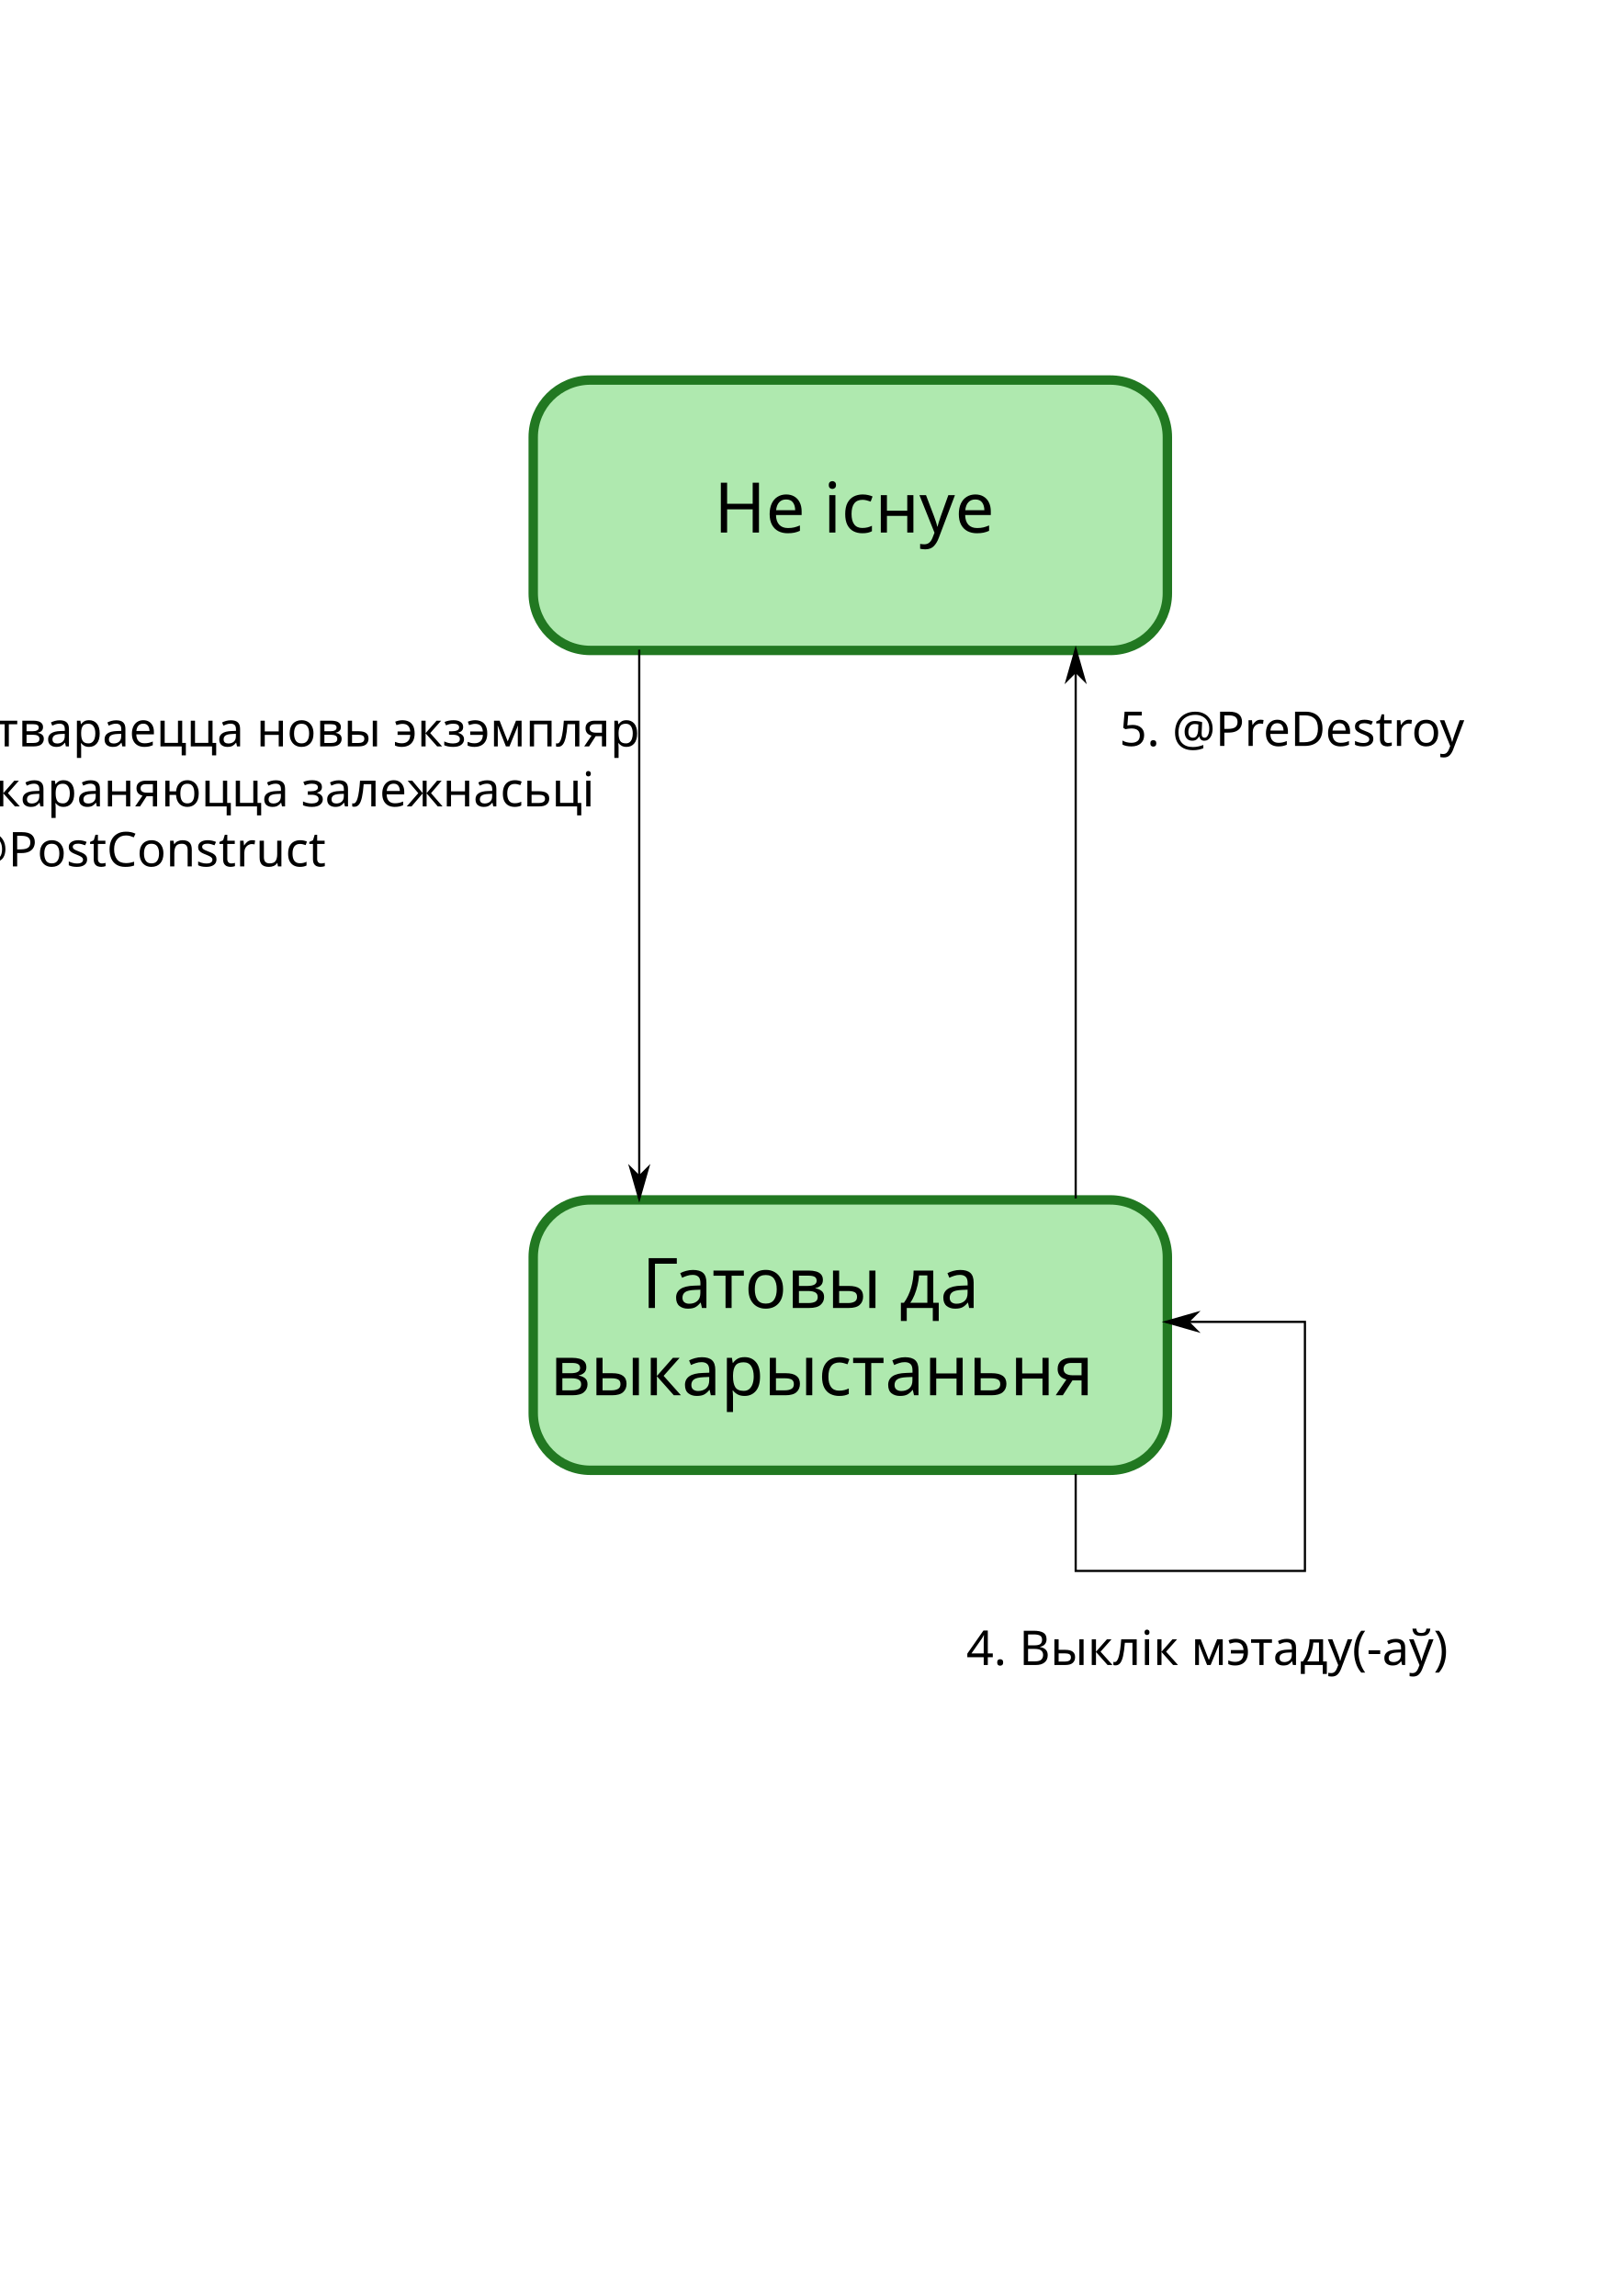
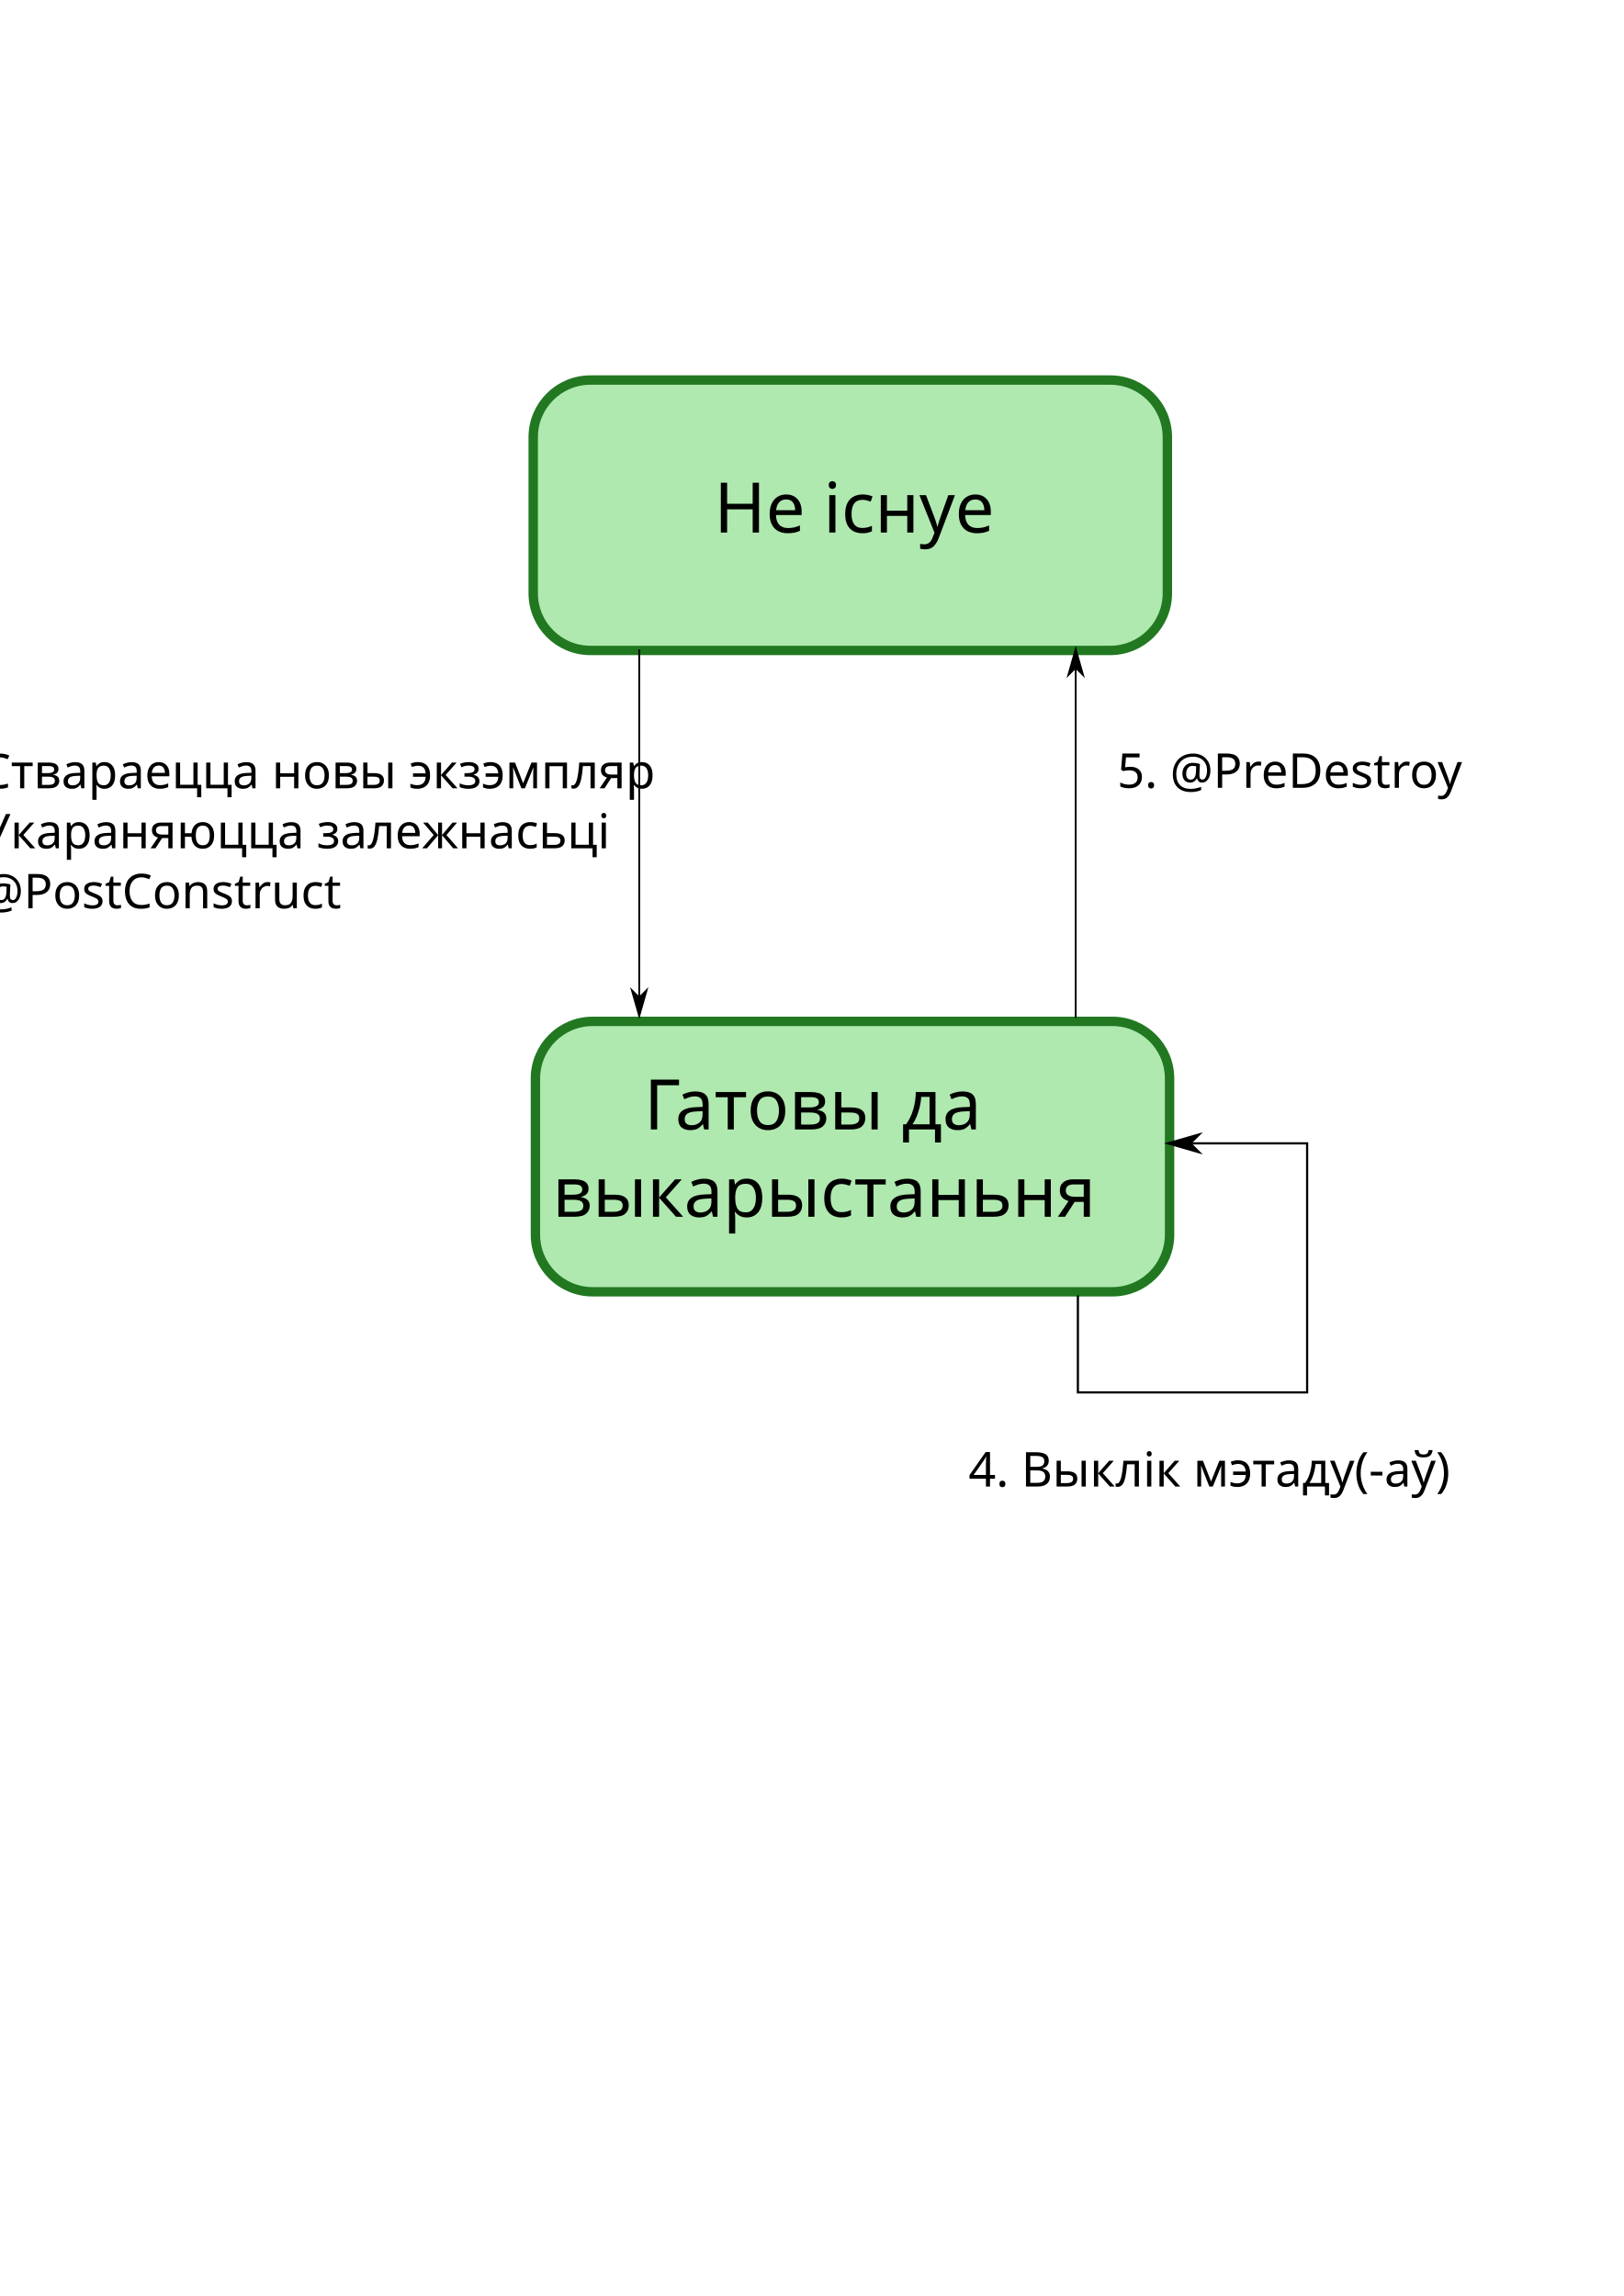
<svg xmlns="http://www.w3.org/2000/svg" width="744.094" height="1052.362" id="svg2" version="1.1">
  <defs id="defs4">
    <marker orient="auto" refY="0.0" refX="0.0" id="Arrow1Lstart" style="overflow:visible">
      <path id="path3809" d="M 0.0,0.0 L 5.0,-5.0 L -12.5,0.0 L 5.0,5.0 L 0.0,0.0 z " style="fill-rule:evenodd;stroke:#000000;stroke-width:1.0pt" transform="scale(0.8) translate(12.5,0)" />
    </marker>
    <marker orient="auto" refY="0.0" refX="0.0" id="Arrow1Lend" style="overflow:visible;">
      <path id="path3812" d="M 0.0,0.0 L 5.0,-5.0 L -12.5,0.0 L 5.0,5.0 L 0.0,0.0 z " style="fill-rule:evenodd;stroke:#000000;stroke-width:1.0pt;" transform="scale(0.8) rotate(180) translate(12.5,0)" />
    </marker>
    <marker orient="auto" refY="0" refX="0" id="Arrow1Lend-7" style="overflow:visible">
      <path id="path3812-2" d="M 0,0 5,-5 -12.5,0 5,5 0,0 z" style="fill-rule:evenodd;stroke:#000000;stroke-width:1pt" transform="matrix(-0.8,0,0,-0.8,-10,0)" />
    </marker>
    <marker orient="auto" refY="0" refX="0" id="Arrow1Lend-5" style="overflow:visible">
      <path id="path3812-5" d="M 0,0 5,-5 -12.5,0 5,5 0,0 z" style="fill-rule:evenodd;stroke:#000000;stroke-width:1pt" transform="matrix(-0.8,0,0,-0.8,-10,0)" />
    </marker>
  </defs>
  <g id="layer1">
    <rect style="color:#000000;fill:#afe9af;stroke:#217821;stroke-width:4.312;stroke-linecap:butt;stroke-linejoin:miter;stroke-miterlimit:4;stroke-opacity:1;stroke-dasharray:none;stroke-dashoffset:0;marker:none;visibility:visible;display:inline;overflow:visible;enable-background:accumulate" id="rect2985-7-8" width="290.612" height="123.937" x="244.36" y="174.19" ry="26.198" />
    <text xml:space="preserve" style="font-size:20px;font-style:normal;font-variant:normal;font-weight:normal;font-stretch:normal;line-height:125%;letter-spacing:0px;word-spacing:0px;fill:#000000;fill-opacity:1;stroke:none;font-family:Droid Sans;-inkscape-font-specification:Droid Sans" x="327.229" y="244.104" id="text2987">
      <tspan id="tspan2989" x="327.229" y="244.104" style="font-size:32px">Не існуе</tspan>
    </text>
-     <rect style="color:#000000;fill:#afe9af;stroke:#217821;stroke-width:4.312;stroke-linecap:butt;stroke-linejoin:miter;stroke-miterlimit:4;stroke-opacity:1;stroke-dasharray:none;stroke-dashoffset:0;marker:none;visibility:visible;display:inline;overflow:visible;enable-background:accumulate" id="rect2985-7" width="290.612" height="123.937" x="244.36" y="549.967" ry="26.198" />
-     <text xml:space="preserve" style="font-size:20px;font-style:normal;font-variant:normal;font-weight:normal;font-stretch:normal;line-height:125%;letter-spacing:0px;word-spacing:0px;fill:#000000;fill-opacity:1;stroke:none;font-family:Droid Sans;-inkscape-font-specification:Droid Sans" x="389.674" y="599.514" id="text2987-0">
-       <tspan id="tspan2989-4" x="389.674" y="599.514" style="font-size:32px;text-align:center;text-anchor:middle">Гатовы да</tspan>
-       <tspan x="389.674" y="639.514" style="font-size:32px;text-align:center;text-anchor:middle" id="tspan3015">выкарыстаньня</tspan>
+     <rect style="color:#000000;fill:#afe9af;stroke:#217821;stroke-width:4.312;stroke-linecap:butt;stroke-linejoin:miter;stroke-miterlimit:4;stroke-opacity:1;stroke-dasharray:none;stroke-dashoffset:0;marker:none;visibility:visible;display:inline;overflow:visible;enable-background:accumulate" id="rect2985-7" width="290.612" height="123.937" x="245.37" y="468.145" ry="26.198" />
+     <text xml:space="preserve" style="font-size:20px;font-style:normal;font-variant:normal;font-weight:normal;font-stretch:normal;line-height:125%;letter-spacing:0px;word-spacing:0px;fill:#000000;fill-opacity:1;stroke:none;font-family:Droid Sans;-inkscape-font-specification:Droid Sans" x="390.684" y="517.691" id="text2987-0">
+       <tspan id="tspan2989-4" x="390.684" y="517.691" style="font-size:32px;text-align:center;text-anchor:middle">Гатовы да</tspan>
+       <tspan x="390.684" y="557.691" style="font-size:32px;text-align:center;text-anchor:middle" id="tspan3015">выкарыстаньня</tspan>
    </text>
-     <path style="fill:none;stroke:#000000;stroke-width:1px;stroke-linecap:butt;stroke-linejoin:miter;stroke-opacity:1;marker-end:url(#Arrow1Lend);opacity:1" d="m 292.944,297.778 0,251.528" id="path3035" />
-     <path style="fill:none;stroke:#000000;stroke-width:1px;stroke-linecap:butt;stroke-linejoin:miter;stroke-opacity:1;marker-start:url(#Arrow1Lstart);marker-end:none" d="m 492.954,297.778 0,251.528" id="path3035-9" />
-     <text xml:space="preserve" style="font-size:20px;font-style:normal;font-variant:normal;font-weight:normal;font-stretch:normal;line-height:125%;letter-spacing:0px;word-spacing:0px;fill:#000000;fill-opacity:1;stroke:none;font-family:Droid Sans;-inkscape-font-specification:Droid Sans" x="-40.214" y="342.121" id="text2987-1">
-       <tspan id="tspan2989-1" x="-40.214" y="342.121" style="font-size:22px">1. Ствараецца новы экзэмпляр</tspan>
-       <tspan x="-40.214" y="369.621" style="font-size:22px" id="tspan4852">2. Укараняюцца залежнасьці </tspan>
-       <tspan x="-40.214" y="397.121" style="font-size:22px" id="tspan4854">3. @PostConstruct</tspan>
+     <path style="fill:none;stroke:#000000;stroke-width:0.826px;stroke-linecap:butt;stroke-linejoin:miter;stroke-opacity:1;marker-end:url(#Arrow1Lend)" d="m 292.944,297.691 0,167.86" id="path3035" />
+     <path style="fill:none;stroke:#000000;stroke-width:0.828px;stroke-linecap:butt;stroke-linejoin:miter;stroke-opacity:1;marker-start:url(#Arrow1Lstart);marker-end:none" d="m 492.954,297.692 0,168.867" id="path3035-9" />
+     <text xml:space="preserve" style="font-size:20px;font-style:normal;font-variant:normal;font-weight:normal;font-stretch:normal;line-height:125%;letter-spacing:0px;word-spacing:0px;fill:#000000;fill-opacity:1;stroke:none;font-family:Droid Sans;-inkscape-font-specification:Droid Sans" x="-33.143" y="361.313" id="text2987-1">
+       <tspan id="tspan2989-1" x="-33.143" y="361.313" style="font-size:22px">1. Ствараецца новы экзэмпляр</tspan>
+       <tspan x="-33.143" y="388.813" style="font-size:22px" id="tspan4852">2. Укараняюцца залежнасьці </tspan>
+       <tspan x="-33.143" y="416.313" style="font-size:22px" id="tspan4854">3. @PostConstruct</tspan>
    </text>
-     <text xml:space="preserve" style="font-size:20px;font-style:normal;font-variant:normal;font-weight:normal;font-stretch:normal;line-height:125%;letter-spacing:0px;word-spacing:0px;fill:#000000;fill-opacity:1;stroke:none;font-family:Droid Sans;-inkscape-font-specification:Droid Sans" x="442.825" y="763.149" id="text2987-1-6">
-       <tspan x="442.825" y="763.149" style="font-size:22px" id="tspan4854-0">4. Выклік мэтаду(-аў)</tspan>
+     <text xml:space="preserve" style="font-size:20px;font-style:normal;font-variant:normal;font-weight:normal;font-stretch:normal;line-height:125%;letter-spacing:0px;word-spacing:0px;fill:#000000;fill-opacity:1;stroke:none;font-family:Droid Sans;-inkscape-font-specification:Droid Sans" x="443.835" y="681.327" id="text2987-1-6">
+       <tspan x="443.835" y="681.327" style="font-size:22px" id="tspan4854-0">4. Выклік мэтаду(-аў)</tspan>
    </text>
-     <text xml:space="preserve" style="font-size:20px;font-style:normal;font-variant:normal;font-weight:normal;font-stretch:normal;line-height:125%;letter-spacing:0px;word-spacing:0px;fill:#000000;fill-opacity:1;stroke:none;font-family:Droid Sans;-inkscape-font-specification:Droid Sans" x="513.004" y="341.895" id="text2987-1-6-1">
-       <tspan x="513.004" y="341.895" style="font-size:22px" id="tspan4854-0-9">5. @PreDestroy</tspan>
+     <text xml:space="preserve" style="font-size:20px;font-style:normal;font-variant:normal;font-weight:normal;font-stretch:normal;line-height:125%;letter-spacing:0px;word-spacing:0px;fill:#000000;fill-opacity:1;stroke:none;font-family:Droid Sans;-inkscape-font-specification:Droid Sans" x="511.994" y="361.088" id="text2987-1-6-1">
+       <tspan x="511.994" y="361.088" style="font-size:22px" id="tspan4854-0-9">5. @PreDestroy</tspan>
    </text>
-     <path style="fill:none;stroke:#000000;stroke-width:1px;stroke-linecap:butt;stroke-linejoin:miter;stroke-opacity:1;color:#000000;stroke-miterlimit:4;stroke-dasharray:none;stroke-dashoffset:0;marker:none;marker-end:url(#Arrow1Lend);visibility:visible;display:inline;overflow:visible;enable-background:accumulate" d="m 492.954,675.575 0,44.447 105.056,0 0,-114.147 -63.64,0" id="path4937" />
+     <path style="color:#000000;fill:none;stroke:#000000;stroke-width:1px;stroke-linecap:butt;stroke-linejoin:miter;stroke-miterlimit:4;stroke-opacity:1;stroke-dasharray:none;stroke-dashoffset:0;marker:none;marker-end:url(#Arrow1Lend);visibility:visible;display:inline;overflow:visible;enable-background:accumulate" d="m 493.965,593.753 0,44.447 105.056,0 0,-114.147 -63.64,0" id="path4937" />
  </g>
</svg>
